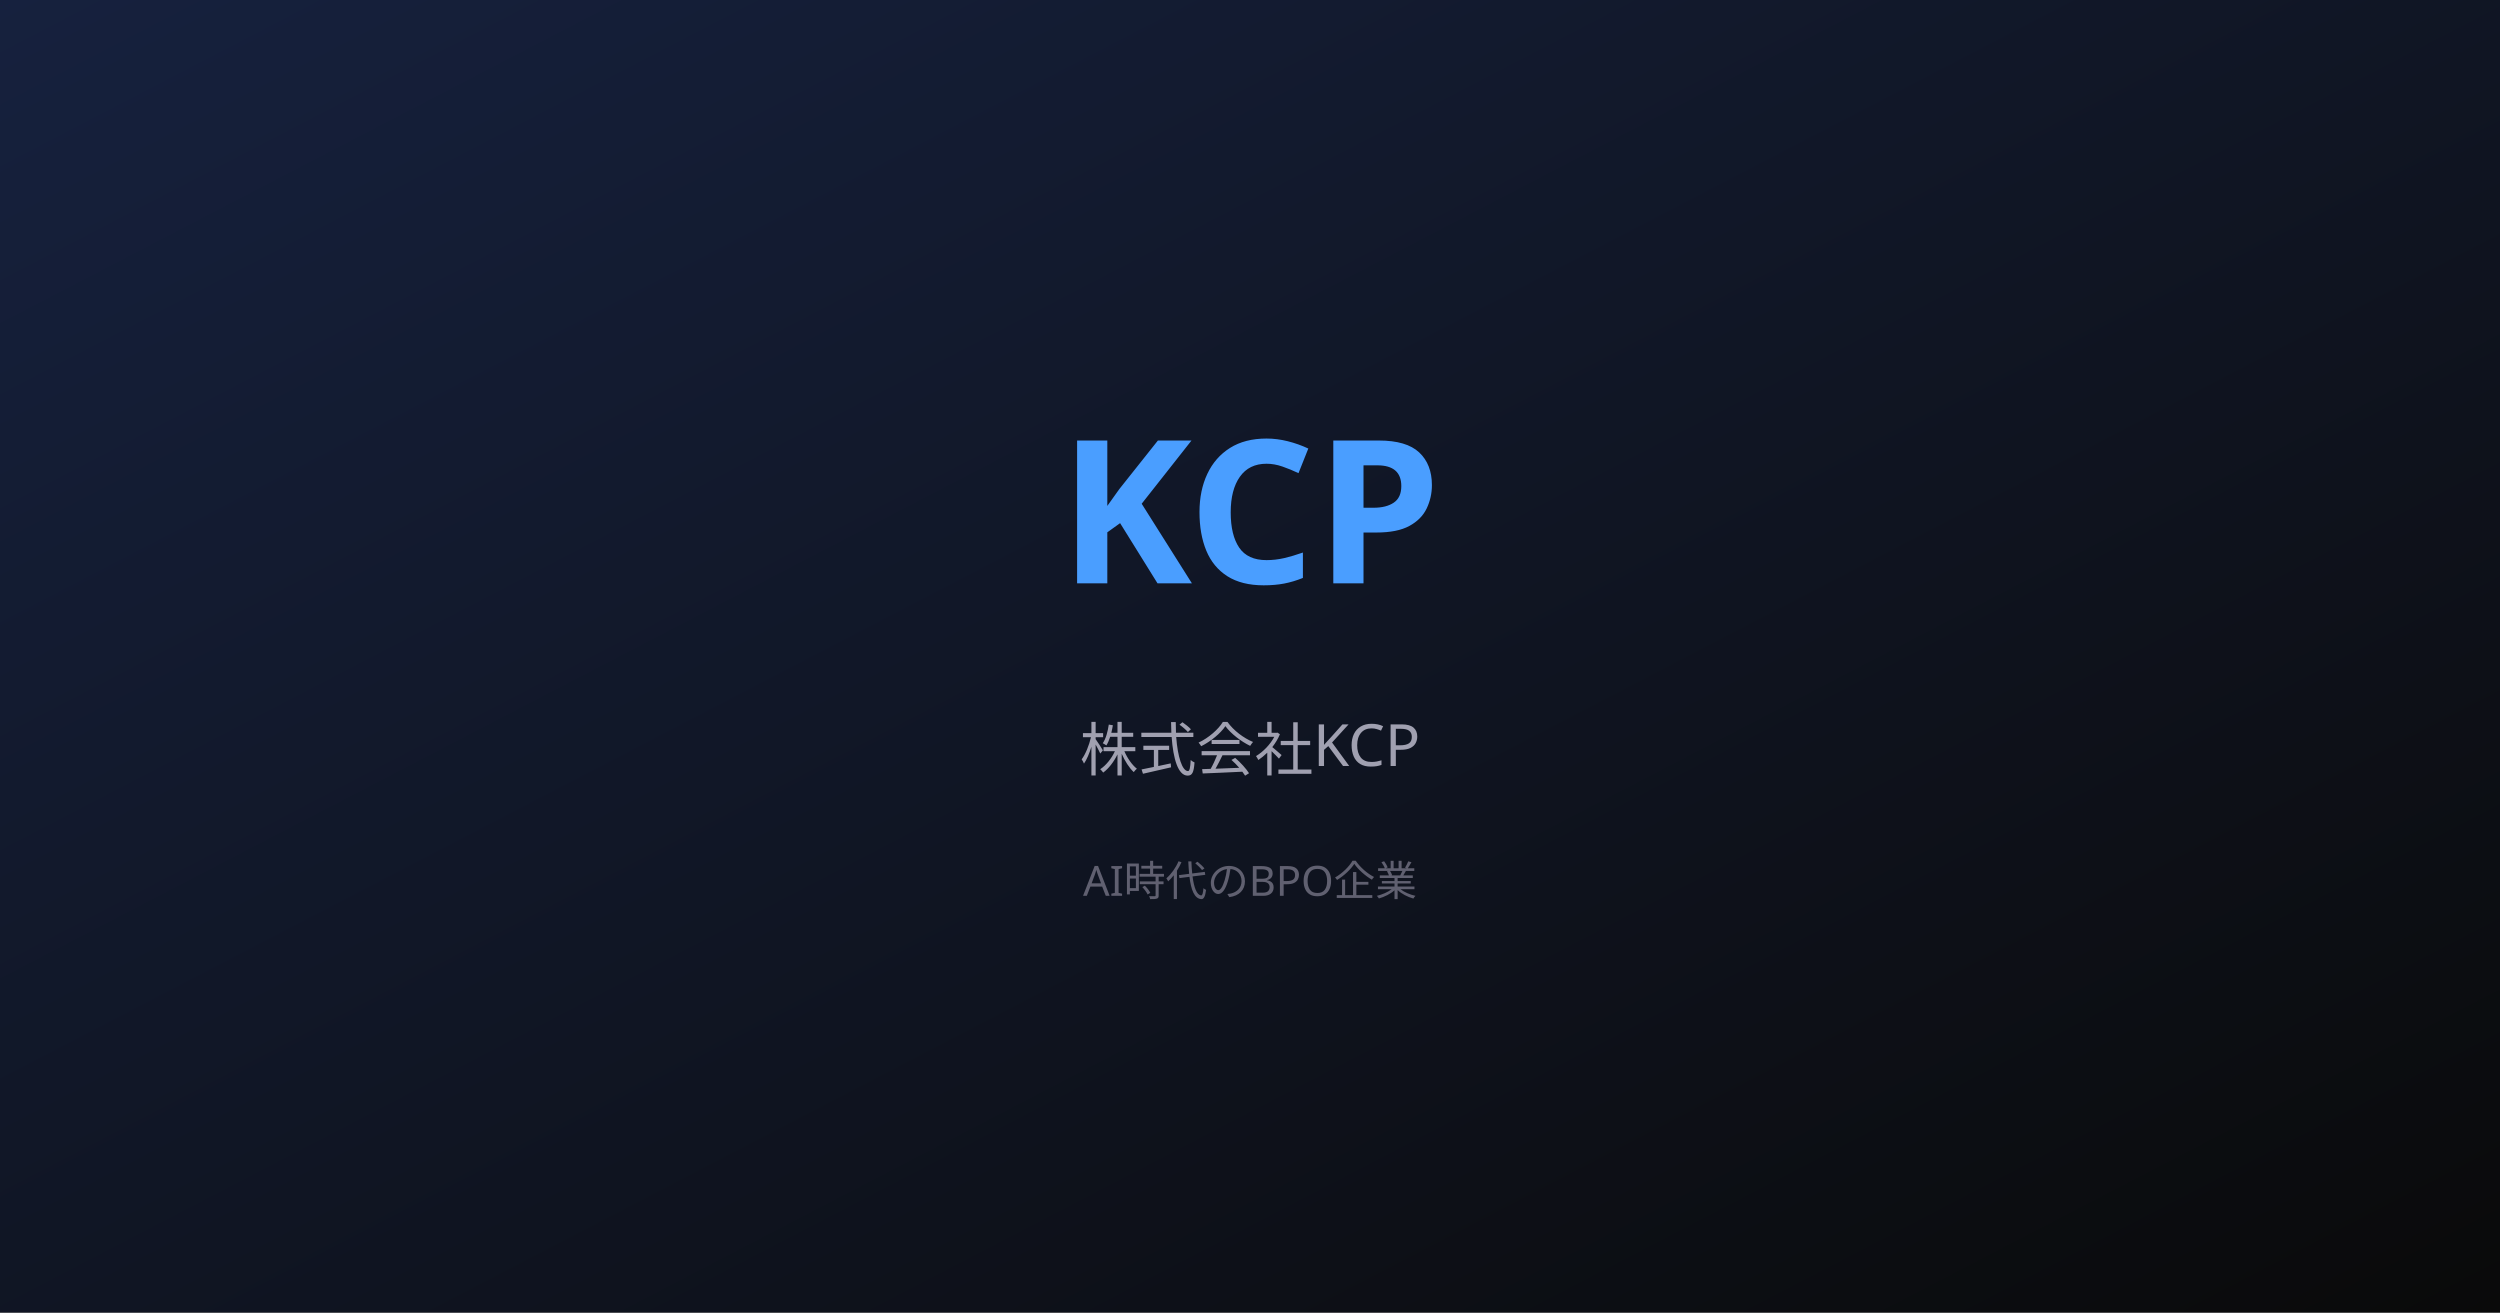
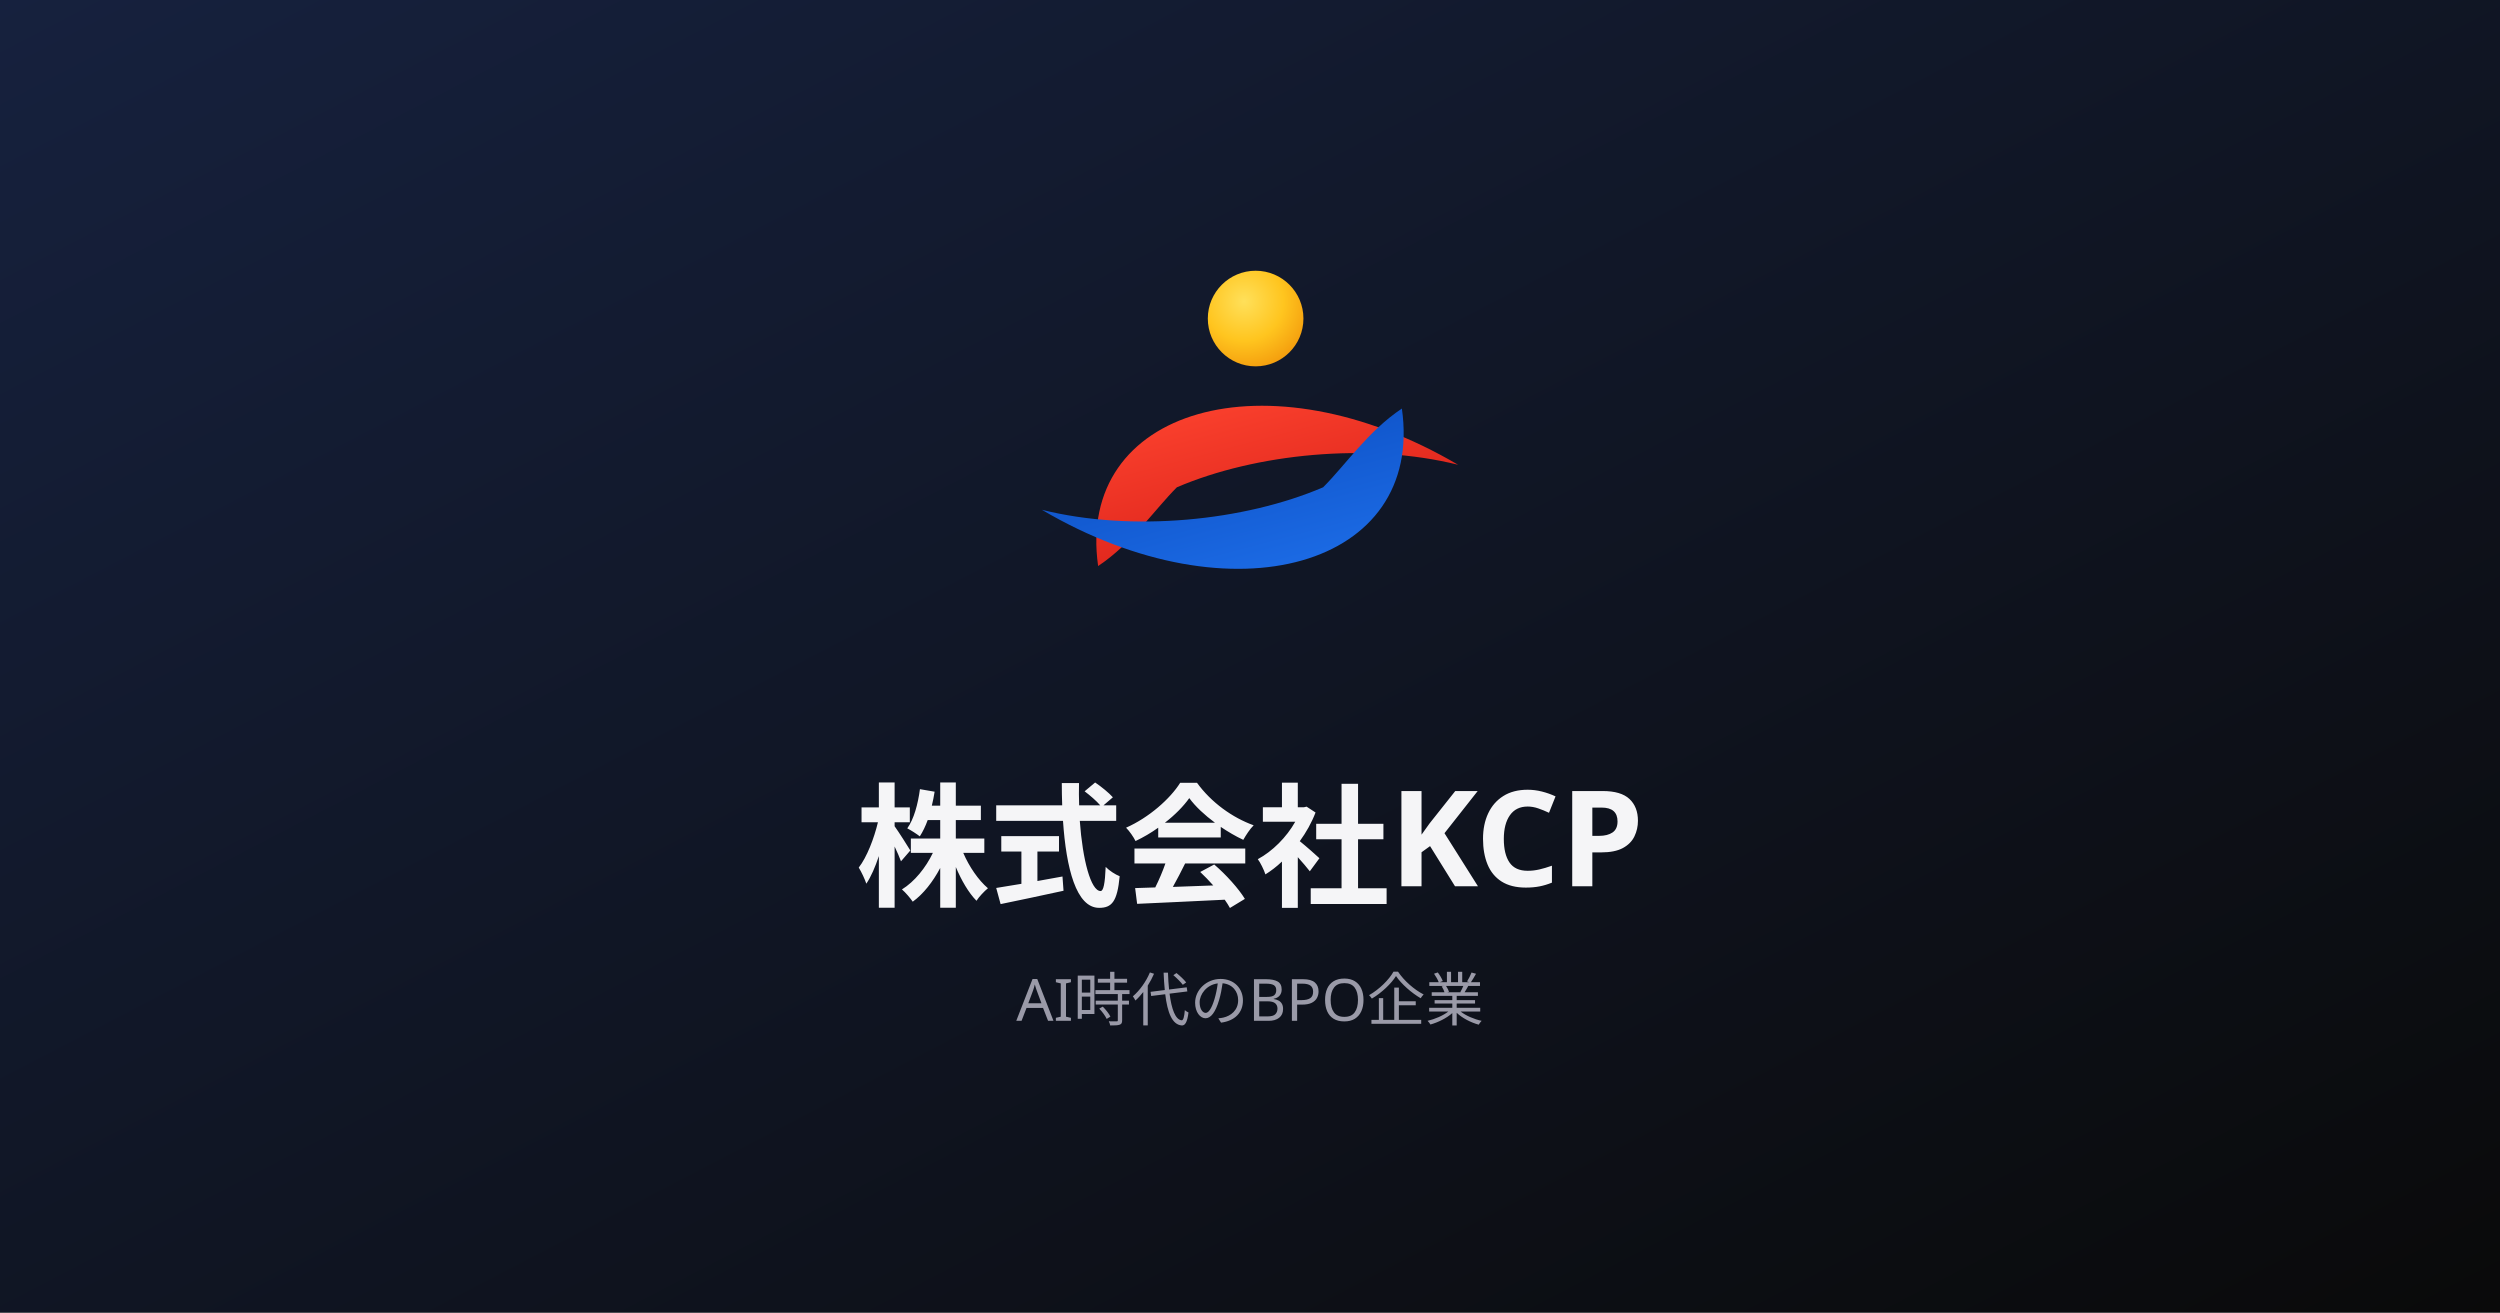
<svg xmlns="http://www.w3.org/2000/svg" width="1200" height="630" viewBox="0 0 1200 630">
-   <rect width="1200" height="630" fill="#0a0a0a" />
-   <rect x="0" y="0" width="1200" height="630" fill="url(#grad)" />
  <defs>
    <linearGradient id="grad" x1="0%" y1="0%" x2="100%" y2="100%">
      <stop offset="0%" style="stop-color:#16213e;stop-opacity:1" />
      <stop offset="100%" style="stop-color:#0a0a0a;stop-opacity:1" />
    </linearGradient>
+     <linearGradient id="r" x1="0%" y1="0%" x2="60%" y2="100%">
+       <stop offset="0%" stop-color="#FF4530" />
+       <stop offset="100%" stop-color="#D81F18" />
+     </linearGradient>
+     <linearGradient id="b" x1="100%" y1="100%" x2="40%" y2="0%">
+       <stop offset="0%" stop-color="#1E6FEA" />
+       <stop offset="100%" stop-color="#0C4EC2" />
+     </linearGradient>
+     <radialGradient id="s" cx="38%" cy="32%" r="75%">
+       <stop offset="0%" stop-color="#FFE05A" />
+       <stop offset="55%" stop-color="#FFC51F" />
+       <stop offset="100%" stop-color="#F39A0C" />
+     </radialGradient>
  </defs>
-   <text x="600" y="280" font-family="sans-serif" font-size="96" font-weight="bold" fill="#4a9eff" text-anchor="middle">KCP</text>
-   <text x="600" y="370" font-family="sans-serif" font-size="28" fill="#a0a0b0" text-anchor="middle">株式会社KCP</text>
-   <text x="600" y="430" font-family="sans-serif" font-size="20" fill="#606070" text-anchor="middle">AI時代のBPO企業</text>
+   <rect width="1200" height="630" fill="#0a0a0a" />
+   <rect x="0" y="0" width="1200" height="630" fill="url(#grad)" />
+   <g transform="translate(600,215) scale(2.7) translate(-61,-53)">
+     <path d="M34 74 C30 46 64 36 98 56 C82 52 62 54 48 60 C44 64 40 70 34 74 Z" fill="url(#r)" />
+     <path d="M88 46 C92 74 58 84 24 64 C40 68 60 66 74 60 C78 56 82 50 88 46 Z" fill="url(#b)" />
+     <circle cx="62" cy="30" r="8.5" fill="url(#s)" />
+   </g>
+   <text x="600" y="430" font-family="sans-serif" font-size="64" font-weight="bold" fill="#f5f5f7" text-anchor="middle">株式会社KCP</text>
+   <text x="600" y="490" font-family="sans-serif" font-size="28" fill="#9a9aa8" text-anchor="middle">AI時代のBPO企業</text>
</svg>
